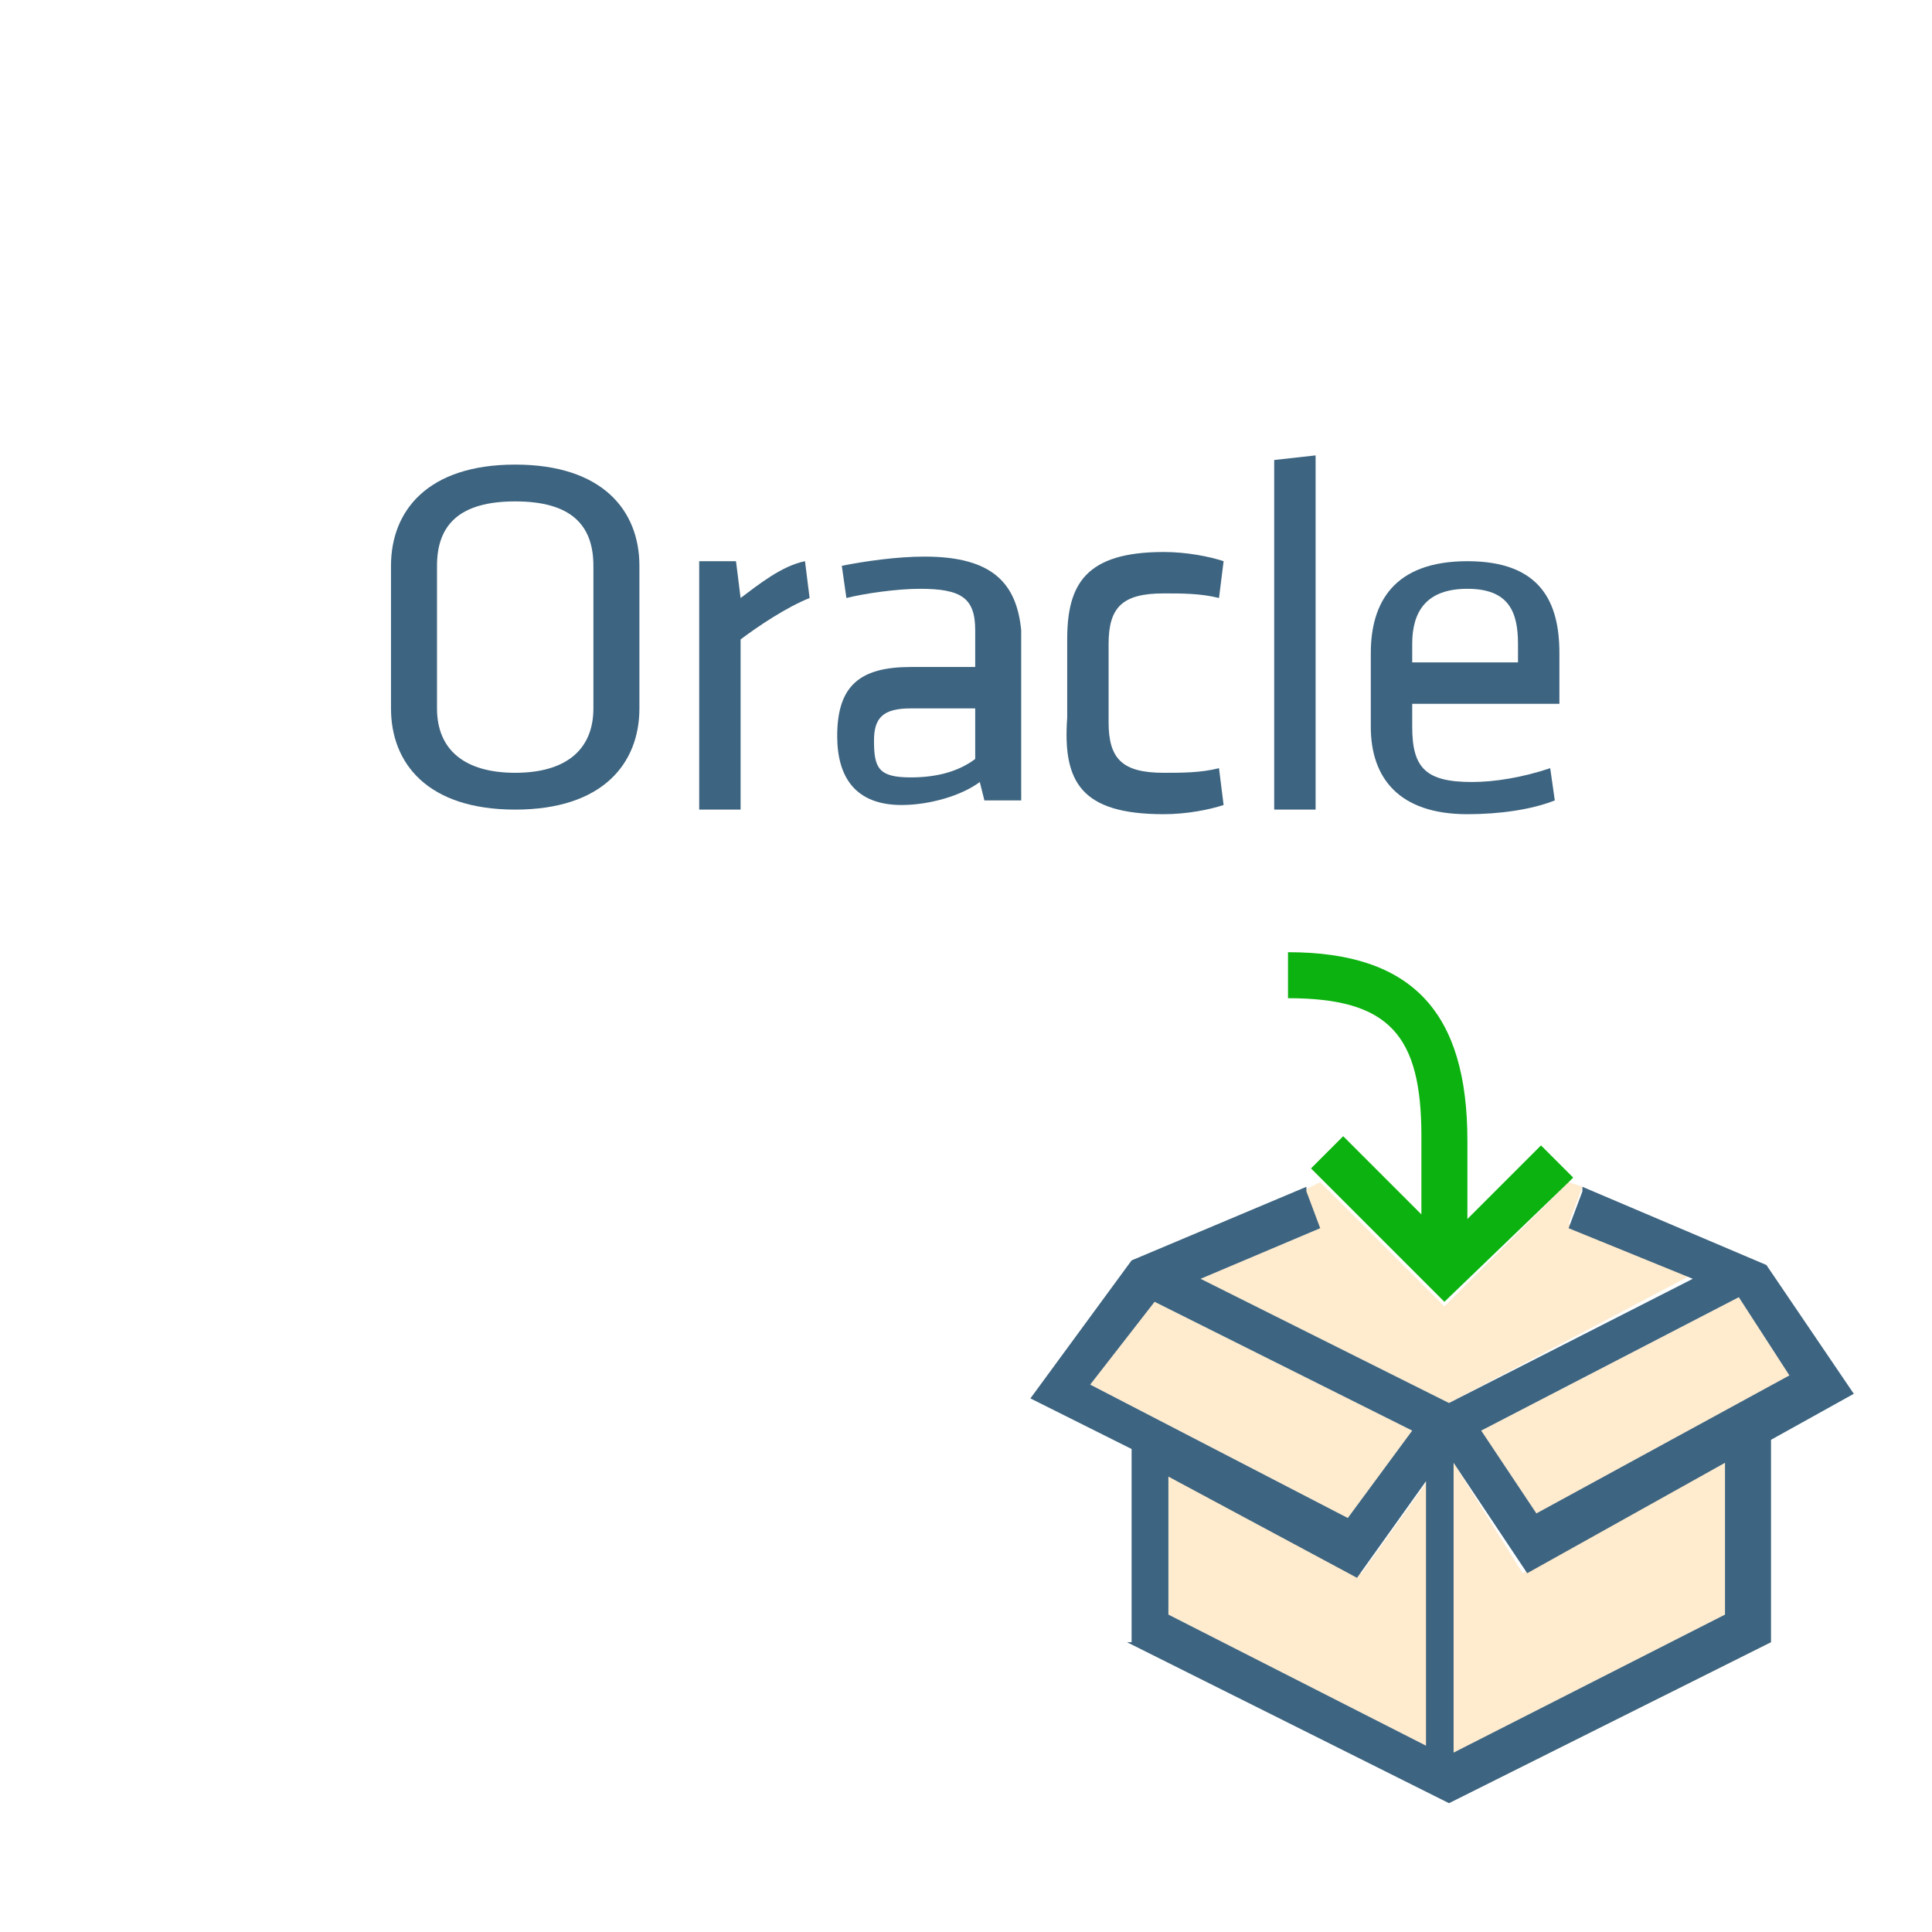
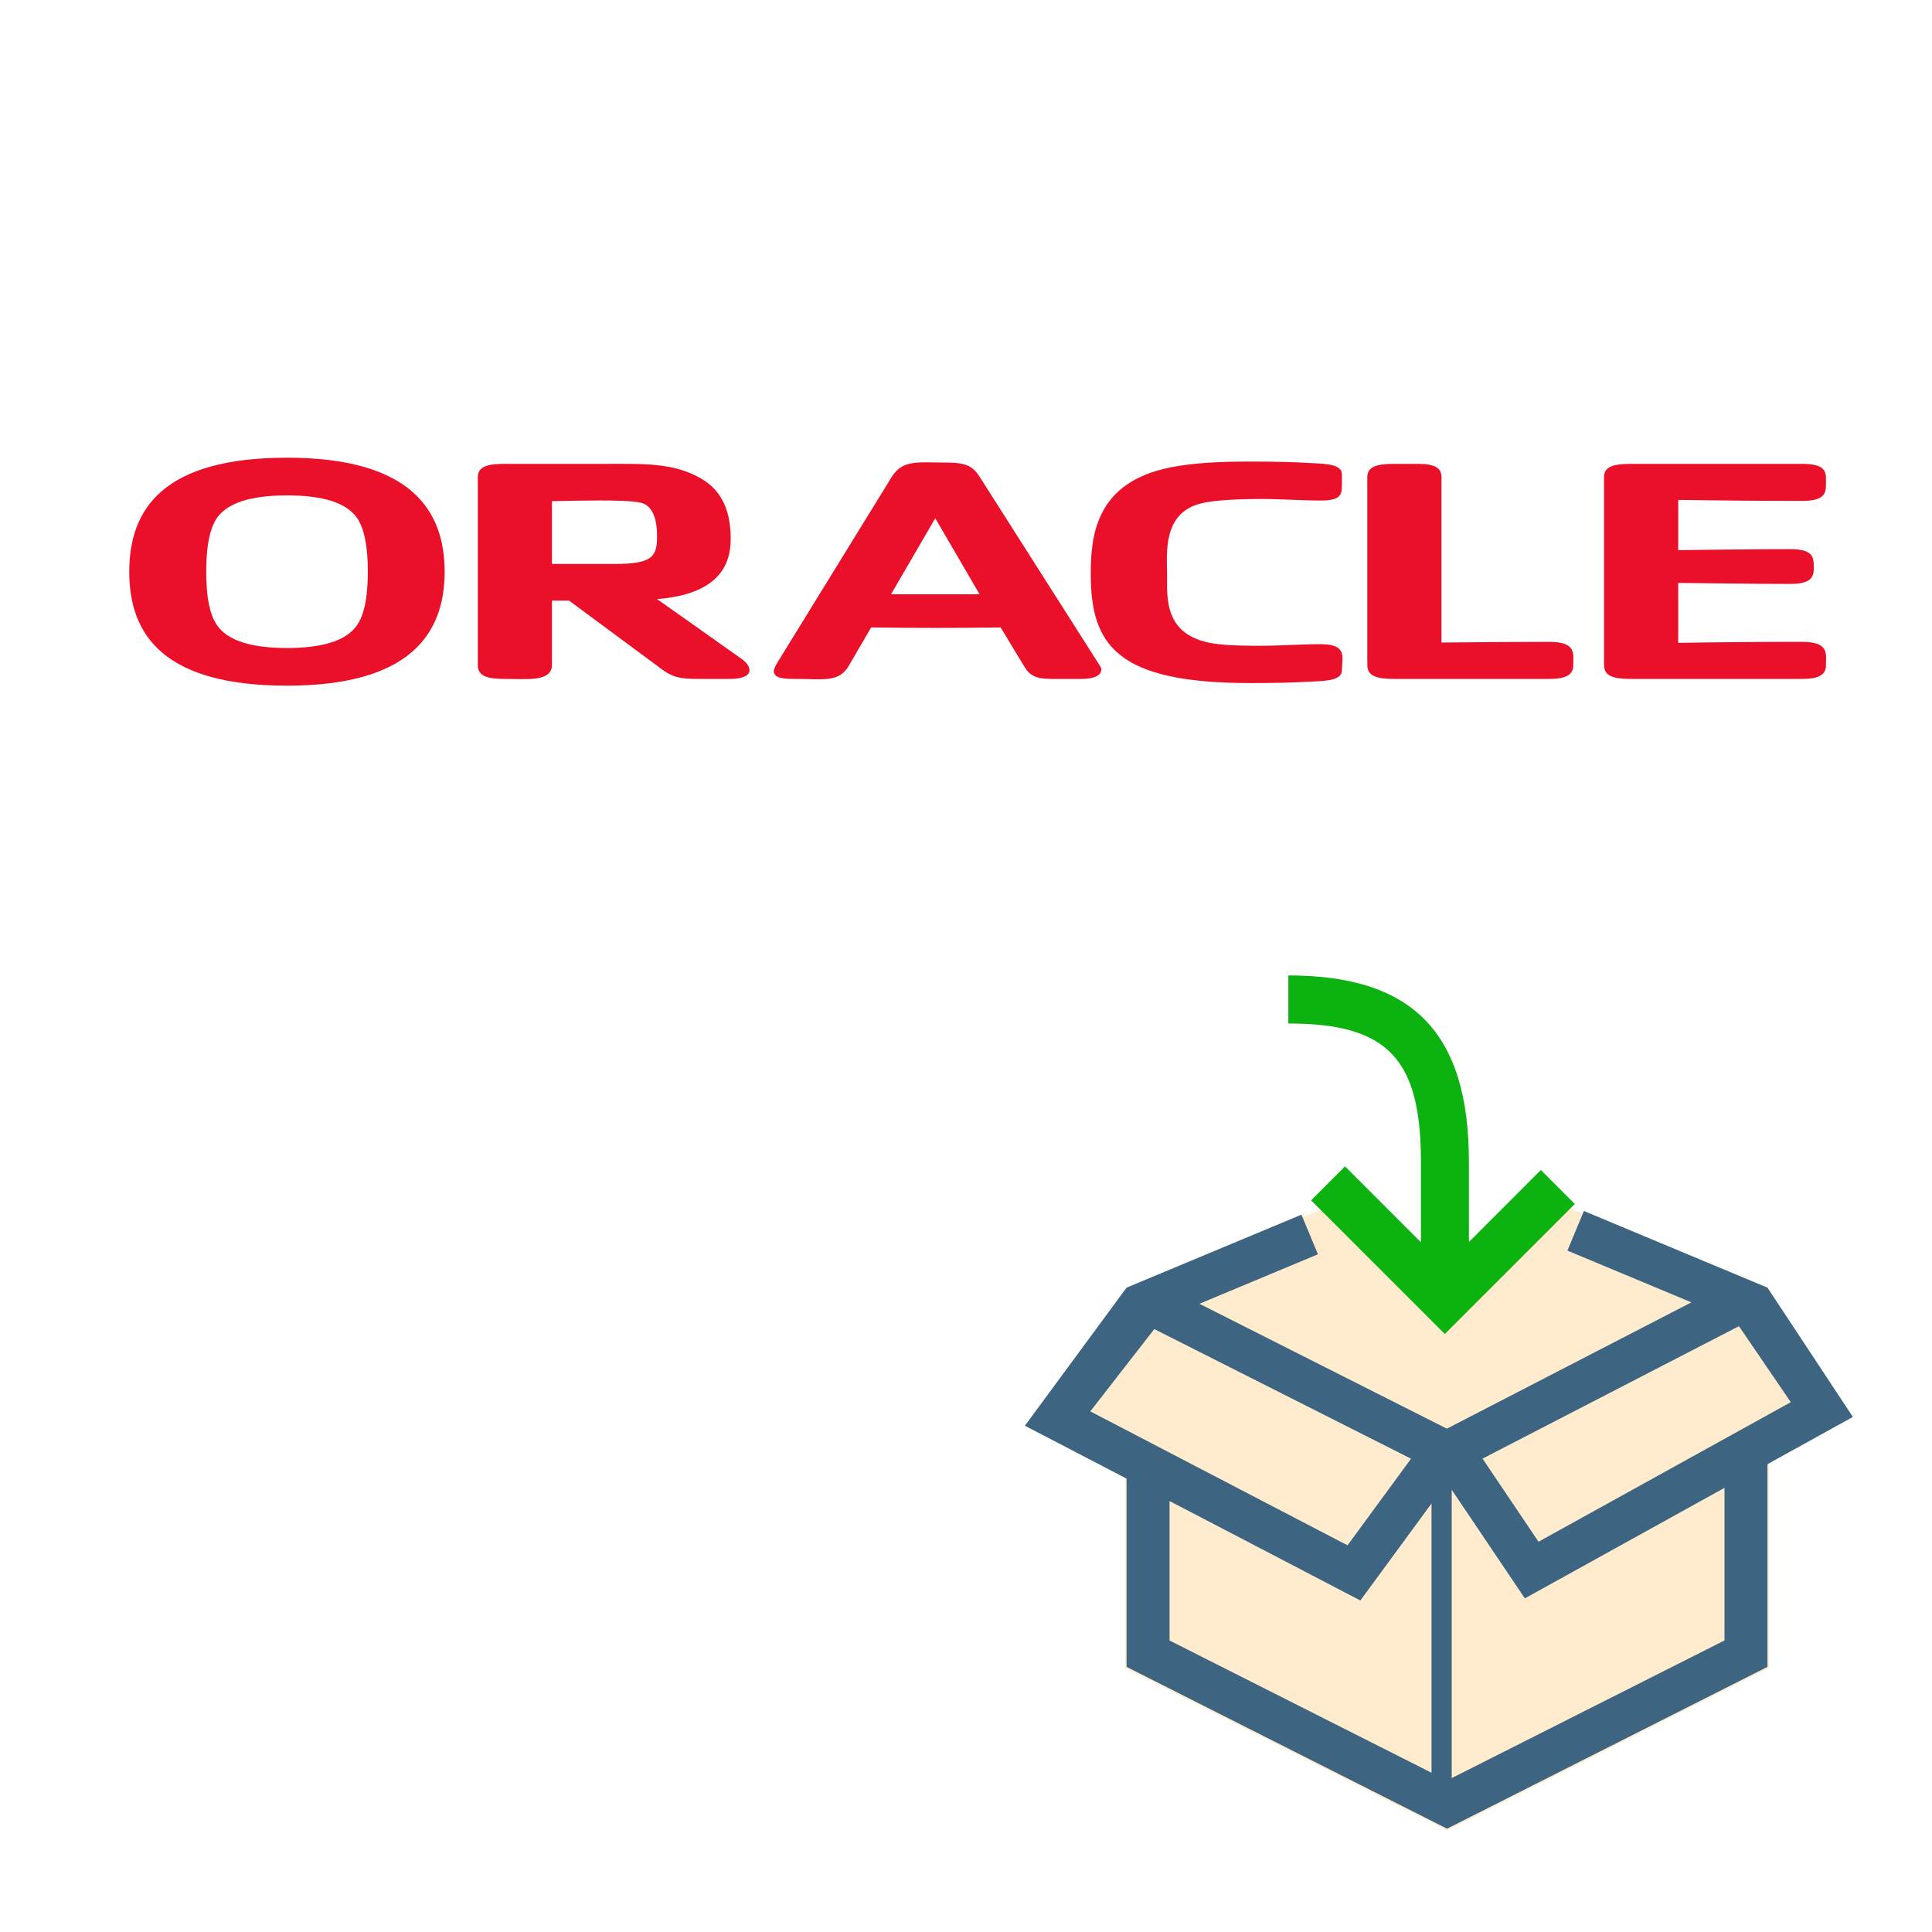
- <svg xmlns="http://www.w3.org/2000/svg" version="1.1" id="Layer_1" x="0px" y="0px" viewBox="0 0 42 42" enable-background="new 0 0 42 42" xml:space="preserve">
+ <svg xmlns="http://www.w3.org/2000/svg" version="1.1" id="Layer_1" x="0px" y="0px" width="42px" height="42px" viewBox="0 0 42 42" enable-background="new 0 0 42 42" xml:space="preserve">
  <g>
-     <g>
-       <path fill="none" d="M33,14c0-0.7-0.3-1.2-1.1-1.2s-1.2,0.4-1.2,1.2v0.4H33V14z" />
-       <path fill="none" d="M11.2,11c-1.2,0-1.7,0.5-1.7,1.4v3.1c0,0.9,0.5,1.4,1.7,1.4s1.7-0.5,1.7-1.4v-3.1C12.9,11.5,12.4,11,11.2,11z    " />
-       <path fill="none" d="M19,16.1c0,0.5,0.1,0.8,0.8,0.8c0.5,0,1-0.2,1.4-0.4v-1h-1.4C19.2,15.4,19,15.6,19,16.1z" />
-       <polygon fill="#FFEBCD" points="37.5,31.8 33.1,34.2 31.6,31.8 31.6,38.1 37.5,35.1   " />
-       <polygon fill="#FFEBCD" points="26.1,27.8 31.5,30.5 36.8,27.7 34.1,26.6 34.4,25.8 34.1,25.7 31.4,28.4 28.7,25.7 28.3,25.9     28.7,26.7   " />
-       <polygon fill="#FFEBCD" points="25.4,32 25.4,35.1 31.1,38 31.1,32.1 29.6,34.2   " />
-       <rect x="25" y="27.7" fill="#FFEBCD" width="0" height="0" />
-       <polygon fill="#FFEBCD" points="30.7,31.1 25.1,28.3 23.7,30.1 29.3,33   " />
-       <polygon fill="#FFEBCD" points="38.4,31.2 38.4,35.7 31.5,39.2 24.5,35.7 24.5,31.6 24.5,31.5 24.5,35.7 31.5,39.2 38.5,35.7     38.5,31.2   " />
-       <polygon fill="#FFEBCD" points="38.9,29.9 37.8,28.2 32.2,31.1 33.4,32.9   " />
-       <path fill="#3D6480" d="M24.5,35.7l7,3.5l7-3.5v-4.4l0,0l1.8-1l-1.9-2.8l-4-1.7l0,0.1l-0.3,0.8l2.7,1.1l-5.3,2.7l-5.4-2.7l2.6-1.1    l-0.3-0.8l0-0.1l-3.8,1.6l-2.2,3l2.2,1.1l0,0V35.7z M37.8,28.2l1.1,1.7l-5.5,3l-1.2-1.8L37.8,28.2z M31.6,31.8l1.6,2.4l4.3-2.4    v3.3l-5.9,3V31.8z M31.1,38l-5.7-2.9v-3l4.1,2.2l1.5-2.1V38z M25,27.7L25,27.7L25,27.7L25,27.7L25,27.7z M23.7,30.1l1.4-1.8    l5.6,2.8L29.3,33L23.7,30.1z" />
-       <path fill="#0CB20F" d="M34.1,25.7l0.1-0.1l-0.7-0.7l-1.6,1.6v-1.7c0-2.8-1.2-4.1-3.9-4.1v1c2.2,0,2.9,0.8,2.9,3v1.7l-1.7-1.7    l-0.7,0.7l0.2,0.2l2.7,2.7L34.1,25.7z" />
-       <path fill="#3D6480" d="M11.2,10.1c-1.9,0-2.7,1-2.7,2.2v3.1c0,1.2,0.8,2.2,2.7,2.2c1.9,0,2.7-1,2.7-2.2v-3.1    C13.9,11.1,13.1,10.1,11.2,10.1z M12.9,15.4c0,0.9-0.6,1.4-1.7,1.4s-1.7-0.5-1.7-1.4v-3.1c0-0.9,0.5-1.4,1.7-1.4s1.7,0.5,1.7,1.4    V15.4z" />
-       <path fill="#3D6480" d="M16.1,13L16,12.2h-0.8v5.4h0.9v-3.7c0.4-0.3,1-0.7,1.5-0.9l-0.1-0.8C17,12.3,16.5,12.7,16.1,13z" />
-       <path fill="#3D6480" d="M20.1,12.1c-0.6,0-1.3,0.1-1.8,0.2l0.1,0.7c0.4-0.1,1.1-0.2,1.6-0.2c0.9,0,1.2,0.2,1.2,0.9v0.8h-1.4    c-1.1,0-1.6,0.4-1.6,1.5c0,0.9,0.4,1.5,1.4,1.5c0.6,0,1.3-0.2,1.7-0.5l0.1,0.4h0.8v-3.7C22.1,12.7,21.6,12.1,20.1,12.1z     M21.2,16.5c-0.4,0.3-0.9,0.4-1.4,0.4c-0.7,0-0.8-0.2-0.8-0.8c0-0.5,0.2-0.7,0.8-0.7h1.4V16.5z" />
-       <path fill="#3D6480" d="M25.3,17.7c0.5,0,1-0.1,1.3-0.2l-0.1-0.8c-0.4,0.1-0.8,0.1-1.2,0.1c-0.9,0-1.2-0.3-1.2-1.1V14    c0-0.8,0.3-1.1,1.2-1.1c0.4,0,0.8,0,1.2,0.1l0.1-0.8c-0.3-0.1-0.8-0.2-1.3-0.2c-1.7,0-2.1,0.7-2.1,1.9v1.7    C23.1,17,23.5,17.7,25.3,17.7z" />
-       <polygon fill="#3D6480" points="28.6,9.9 27.7,10 27.7,17.6 28.6,17.6   " />
-       <path fill="#3D6480" d="M31.9,17.7c0.7,0,1.4-0.1,1.9-0.3l-0.1-0.7c-0.6,0.2-1.2,0.3-1.7,0.3c-1,0-1.3-0.3-1.3-1.2v-0.5h3.2v-1.1    c0-1.1-0.4-2-2-2c-1.6,0-2.1,0.9-2.1,2v1.6C29.8,16.9,30.4,17.7,31.9,17.7z M30.7,14c0-0.7,0.3-1.2,1.2-1.2S33,13.3,33,14v0.4    h-2.3V14z" />
-     </g>
+     <polygon fill="#FFEBCD" points="39.604,30.643 38.456,28.959 38.456,28.062 33.222,25.894 31.425,27.705 29.645,25.9    24.458,28.094 24.458,28.947 22.991,30.838 24.458,31.601 24.458,36.258 31.458,39.791 38.456,36.258 38.456,31.277  " />
+     <path fill="#3D6480" d="M38.423,27.992l-3.99-1.666l-0.359,0.861l2.695,1.125l-5.315,2.746l-5.379-2.715l2.576-1.076l-0.359-0.861   l-3.801,1.586l-2.211,3.002l2.211,1.15v4.092l6.967,3.518l6.965-3.518V31.83l1.857-1.027L38.423,27.992z M24.958,28.303h0.002   H24.958L24.958,28.303L24.958,28.303z M23.702,30.682l1.391-1.789l5.582,2.818l-1.381,1.883L23.702,30.682z M25.425,32.631   l4.148,2.162l1.547-2.109v5.854l-5.695-2.875V32.631z M37.489,35.662l-5.93,2.992v-6.268l1.59,2.361l4.34-2.402V35.662z    M33.446,33.516l-1.217-1.807l5.574-2.879l1.127,1.652L33.446,33.516z" />
+     <path fill="#0CB20F" d="M33.497,25.435L31.933,27v-1.74c0-2.803-1.211-4.055-3.926-4.055v1.045c2.156,0,2.883,0.76,2.883,3.01   v1.746l-1.65-1.65l-0.738,0.738L31.409,29l2.826-2.826L33.497,25.435z" />
+   </g>
+   <g>
+     <path fill="#EA102A" d="M6.238,14.906c-2.682,0-3.428-1.106-3.428-2.477c0-1.372,0.746-2.479,3.428-2.479   c2.657,0,3.428,1.113,3.428,2.479C9.666,13.793,8.896,14.906,6.238,14.906z M7.731,11.217c-0.289-0.349-0.867-0.447-1.492-0.447   c-0.626,0-1.202,0.099-1.491,0.447c-0.24,0.295-0.265,0.883-0.265,1.212s0.024,0.909,0.265,1.203   c0.277,0.351,0.865,0.455,1.491,0.455c0.625,0,1.216-0.104,1.492-0.455c0.24-0.294,0.265-0.874,0.265-1.203   S7.971,11.512,7.731,11.217z" />
+     <path fill="#EA102A" d="M15.871,14.759h-0.722c-0.337,0-0.518-0.034-0.733-0.189l-2.045-1.513h-0.372v1.395   c0,0.377-0.541,0.307-1.023,0.307c-0.397,0-0.589-0.063-0.589-0.307V10.37c0-0.237,0.229-0.286,0.589-0.286h2.226   c0.806,0,1.455-0.028,2.056,0.329c0.542,0.321,0.627,0.882,0.627,1.308c0,0.658-0.373,1.205-1.6,1.303l1.84,1.302   c0.096,0.069,0.168,0.154,0.168,0.245C16.292,14.71,16.087,14.759,15.871,14.759z M13.959,10.937   c-0.192-0.057-0.697-0.057-0.927-0.057c-0.348,0-0.684,0.008-1.033,0.015v1.365h1.358c0.817,0,0.927-0.154,0.927-0.596   C14.284,11.49,14.271,11.035,13.959,10.937z" />
+     <path fill="#EA102A" d="M23.507,14.759h-0.66c-0.325,0-0.458-0.077-0.565-0.245l-0.529-0.874c-0.939,0.014-1.877,0.014-2.815,0   l-0.481,0.825c-0.217,0.378-0.541,0.294-1.166,0.294c-0.229,0-0.469-0.007-0.469-0.168c0-0.056,0.06-0.16,0.096-0.217l2.466-4.004   c0.241-0.385,0.565-0.314,1.202-0.314c0.421,0,0.565,0.083,0.71,0.308l2.597,4.081c0.024,0.035,0.049,0.069,0.049,0.106   C23.94,14.703,23.749,14.759,23.507,14.759z M20.332,11.266l-0.962,1.653h1.925L20.332,11.266z" />
+     <path fill="#EA102A" d="M28.547,14.815c-0.457,0.027-0.914,0.034-1.372,0.034c-2.898,0-3.463-0.825-3.463-2.372   c0-0.798,0.097-1.918,1.576-2.281c0.577-0.141,1.274-0.162,1.887-0.162c0.458,0,0.915,0.007,1.372,0.035   c0.3,0.015,0.625,0.028,0.625,0.245v0.231c0,0.217-0.036,0.336-0.457,0.336c-0.433,0-0.865-0.034-1.299-0.034   c-0.361,0-0.986,0.014-1.311,0.098c-0.842,0.21-0.734,1.106-0.734,1.54c0,0.546-0.072,1.386,1.119,1.519   c0.3,0.034,0.625,0.034,0.926,0.034c0.434,0,0.866-0.034,1.299-0.034c0.589,0,0.457,0.3,0.457,0.566   C29.172,14.788,28.847,14.801,28.547,14.815z" />
+     <path fill="#EA102A" d="M33.681,14.759h-3.367c-0.397,0-0.59-0.063-0.59-0.307V10.37c0-0.237,0.23-0.286,0.59-0.286h0.518   c0.349,0,0.504,0.084,0.504,0.286v3.598c0.782-0.007,1.564-0.014,2.346-0.014c0.602,0,0.518,0.267,0.518,0.518   C34.198,14.682,34.017,14.759,33.681,14.759z" />
+     <path fill="#EA102A" d="M39.176,14.759H35.46c-0.397,0-0.59-0.063-0.59-0.307V10.37c0-0.237,0.229-0.286,0.59-0.286h3.716   c0.577,0,0.518,0.21,0.518,0.476c0,0.217-0.108,0.329-0.518,0.329c-0.902,0-1.792-0.008-2.693-0.021v1.091   c0.806-0.007,1.623-0.021,2.429-0.021c0.529,0,0.518,0.188,0.518,0.427c0,0.217-0.108,0.329-0.518,0.329   c-0.806,0-1.623-0.014-2.429-0.022v1.303c0.901-0.015,1.791-0.021,2.693-0.021c0.602,0,0.518,0.267,0.518,0.518   C39.693,14.682,39.513,14.759,39.176,14.759z" />
  </g>
</svg>
